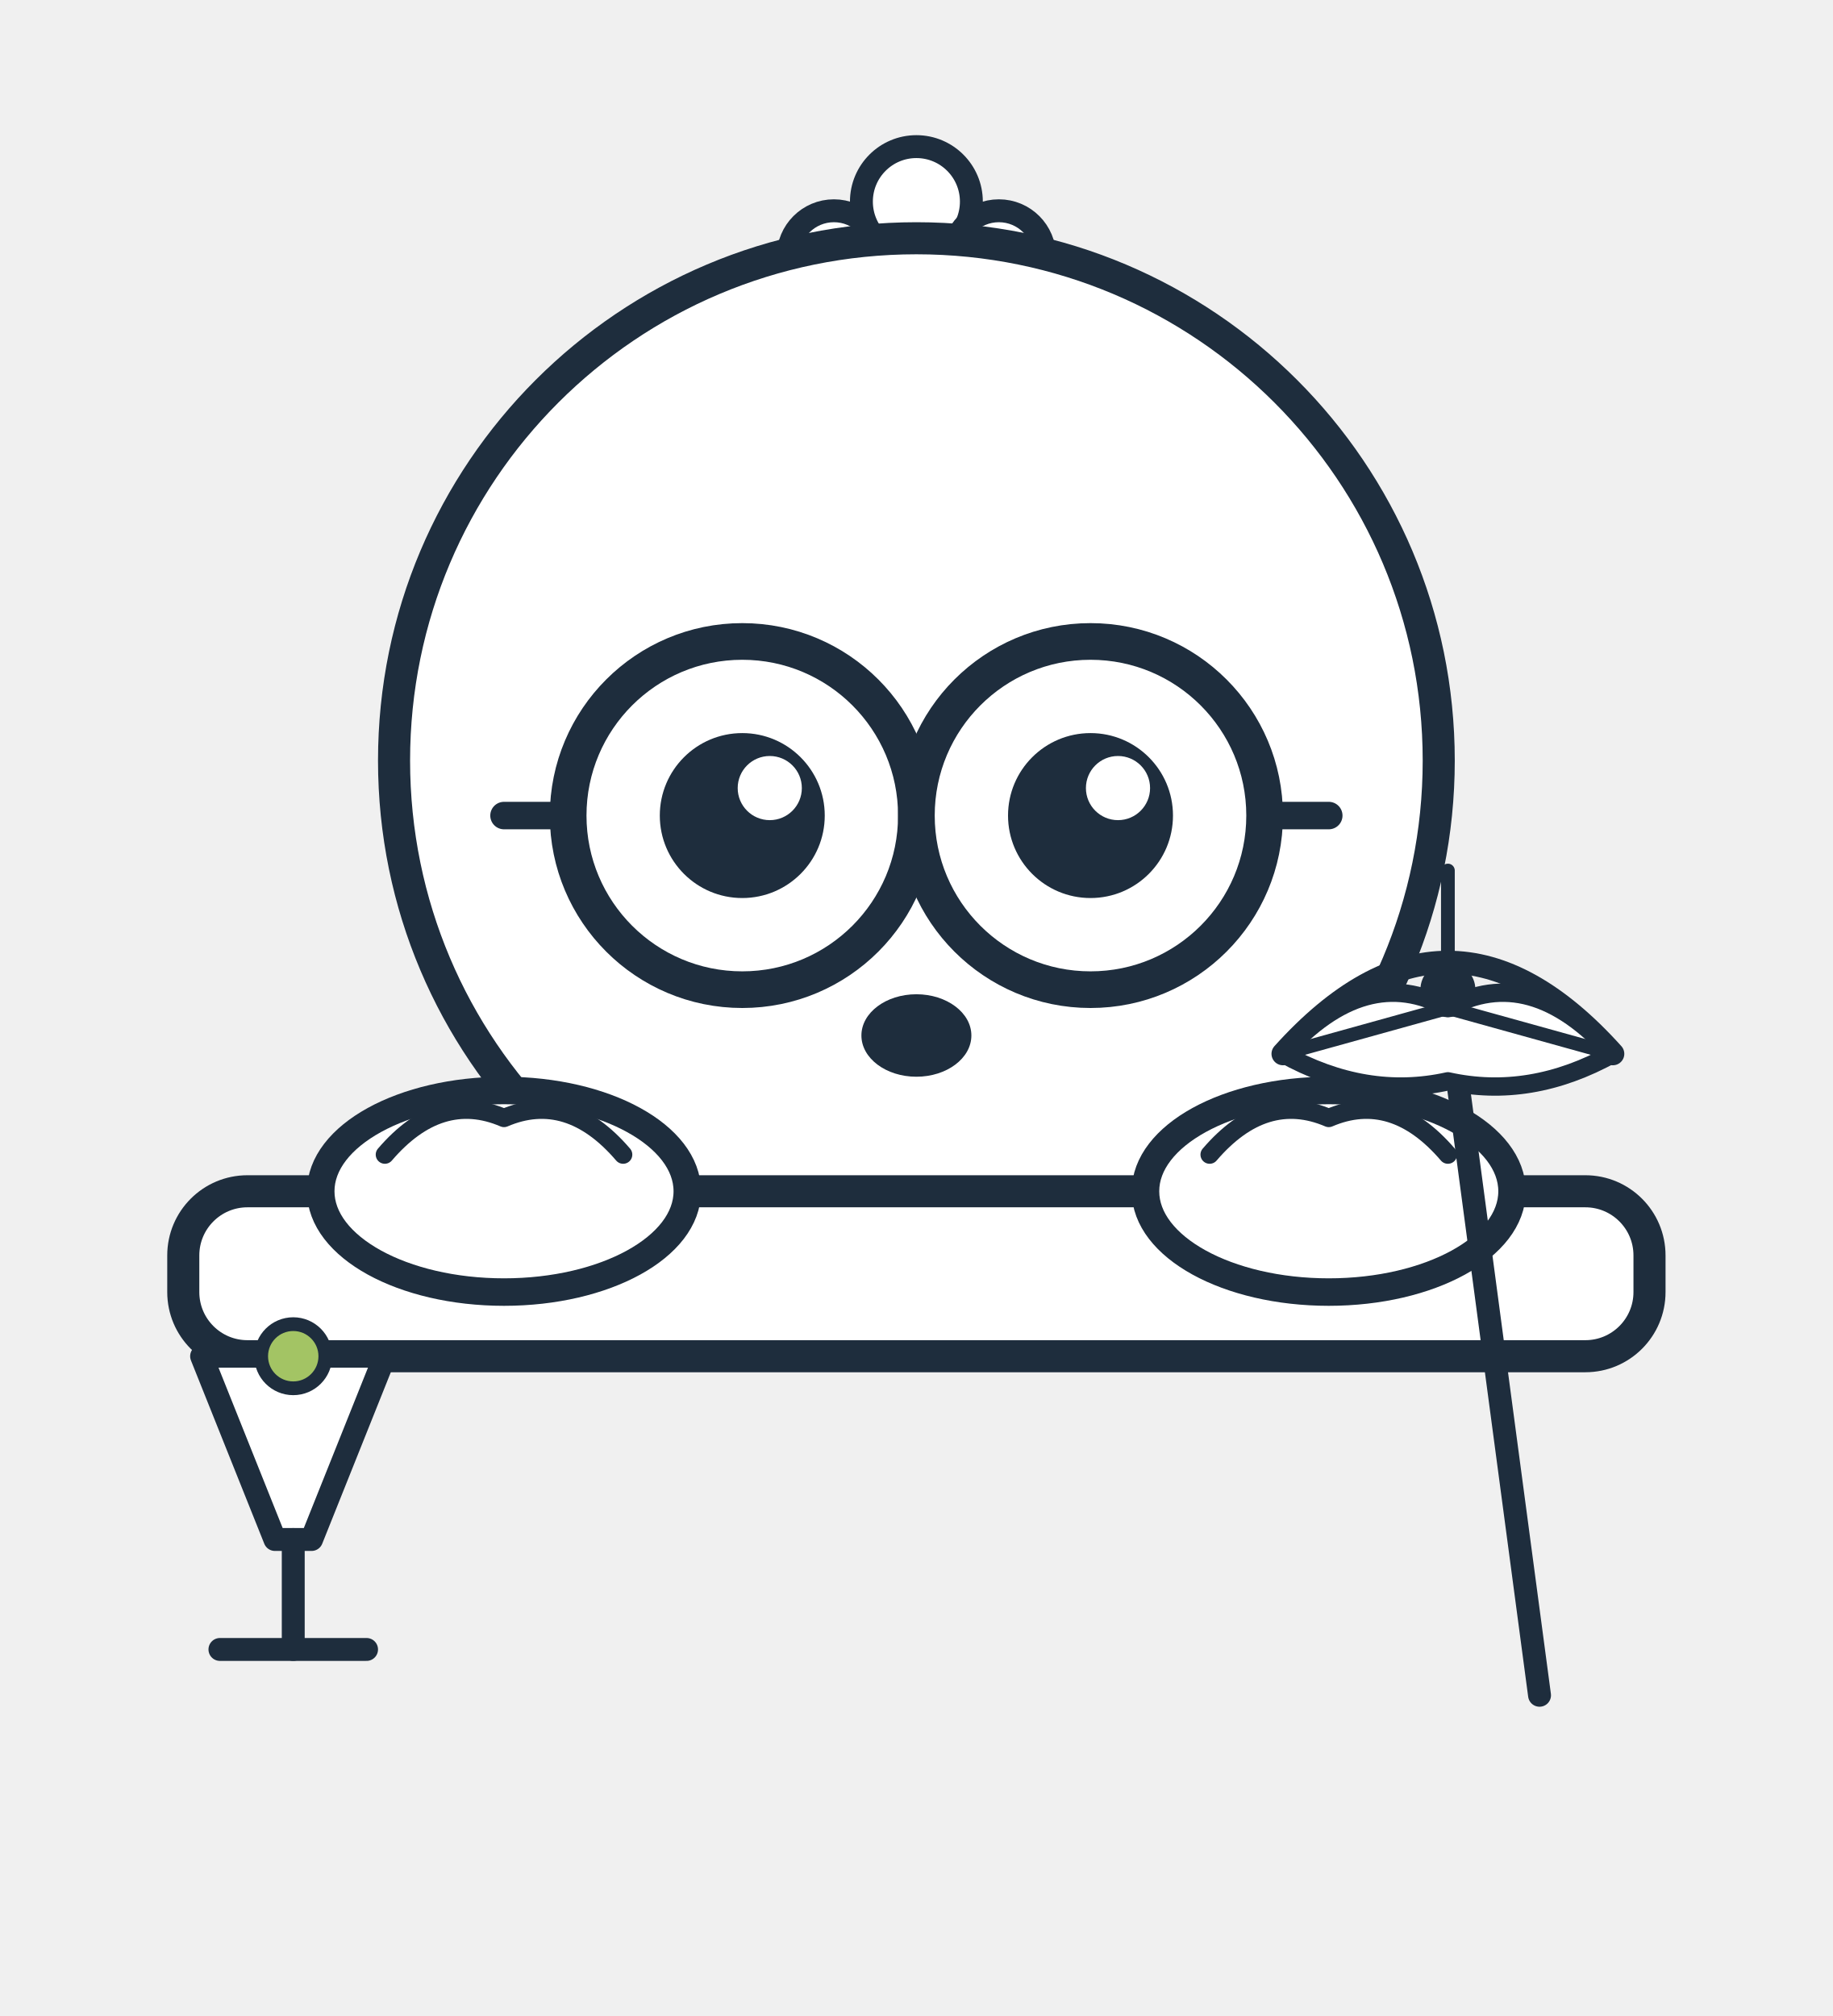
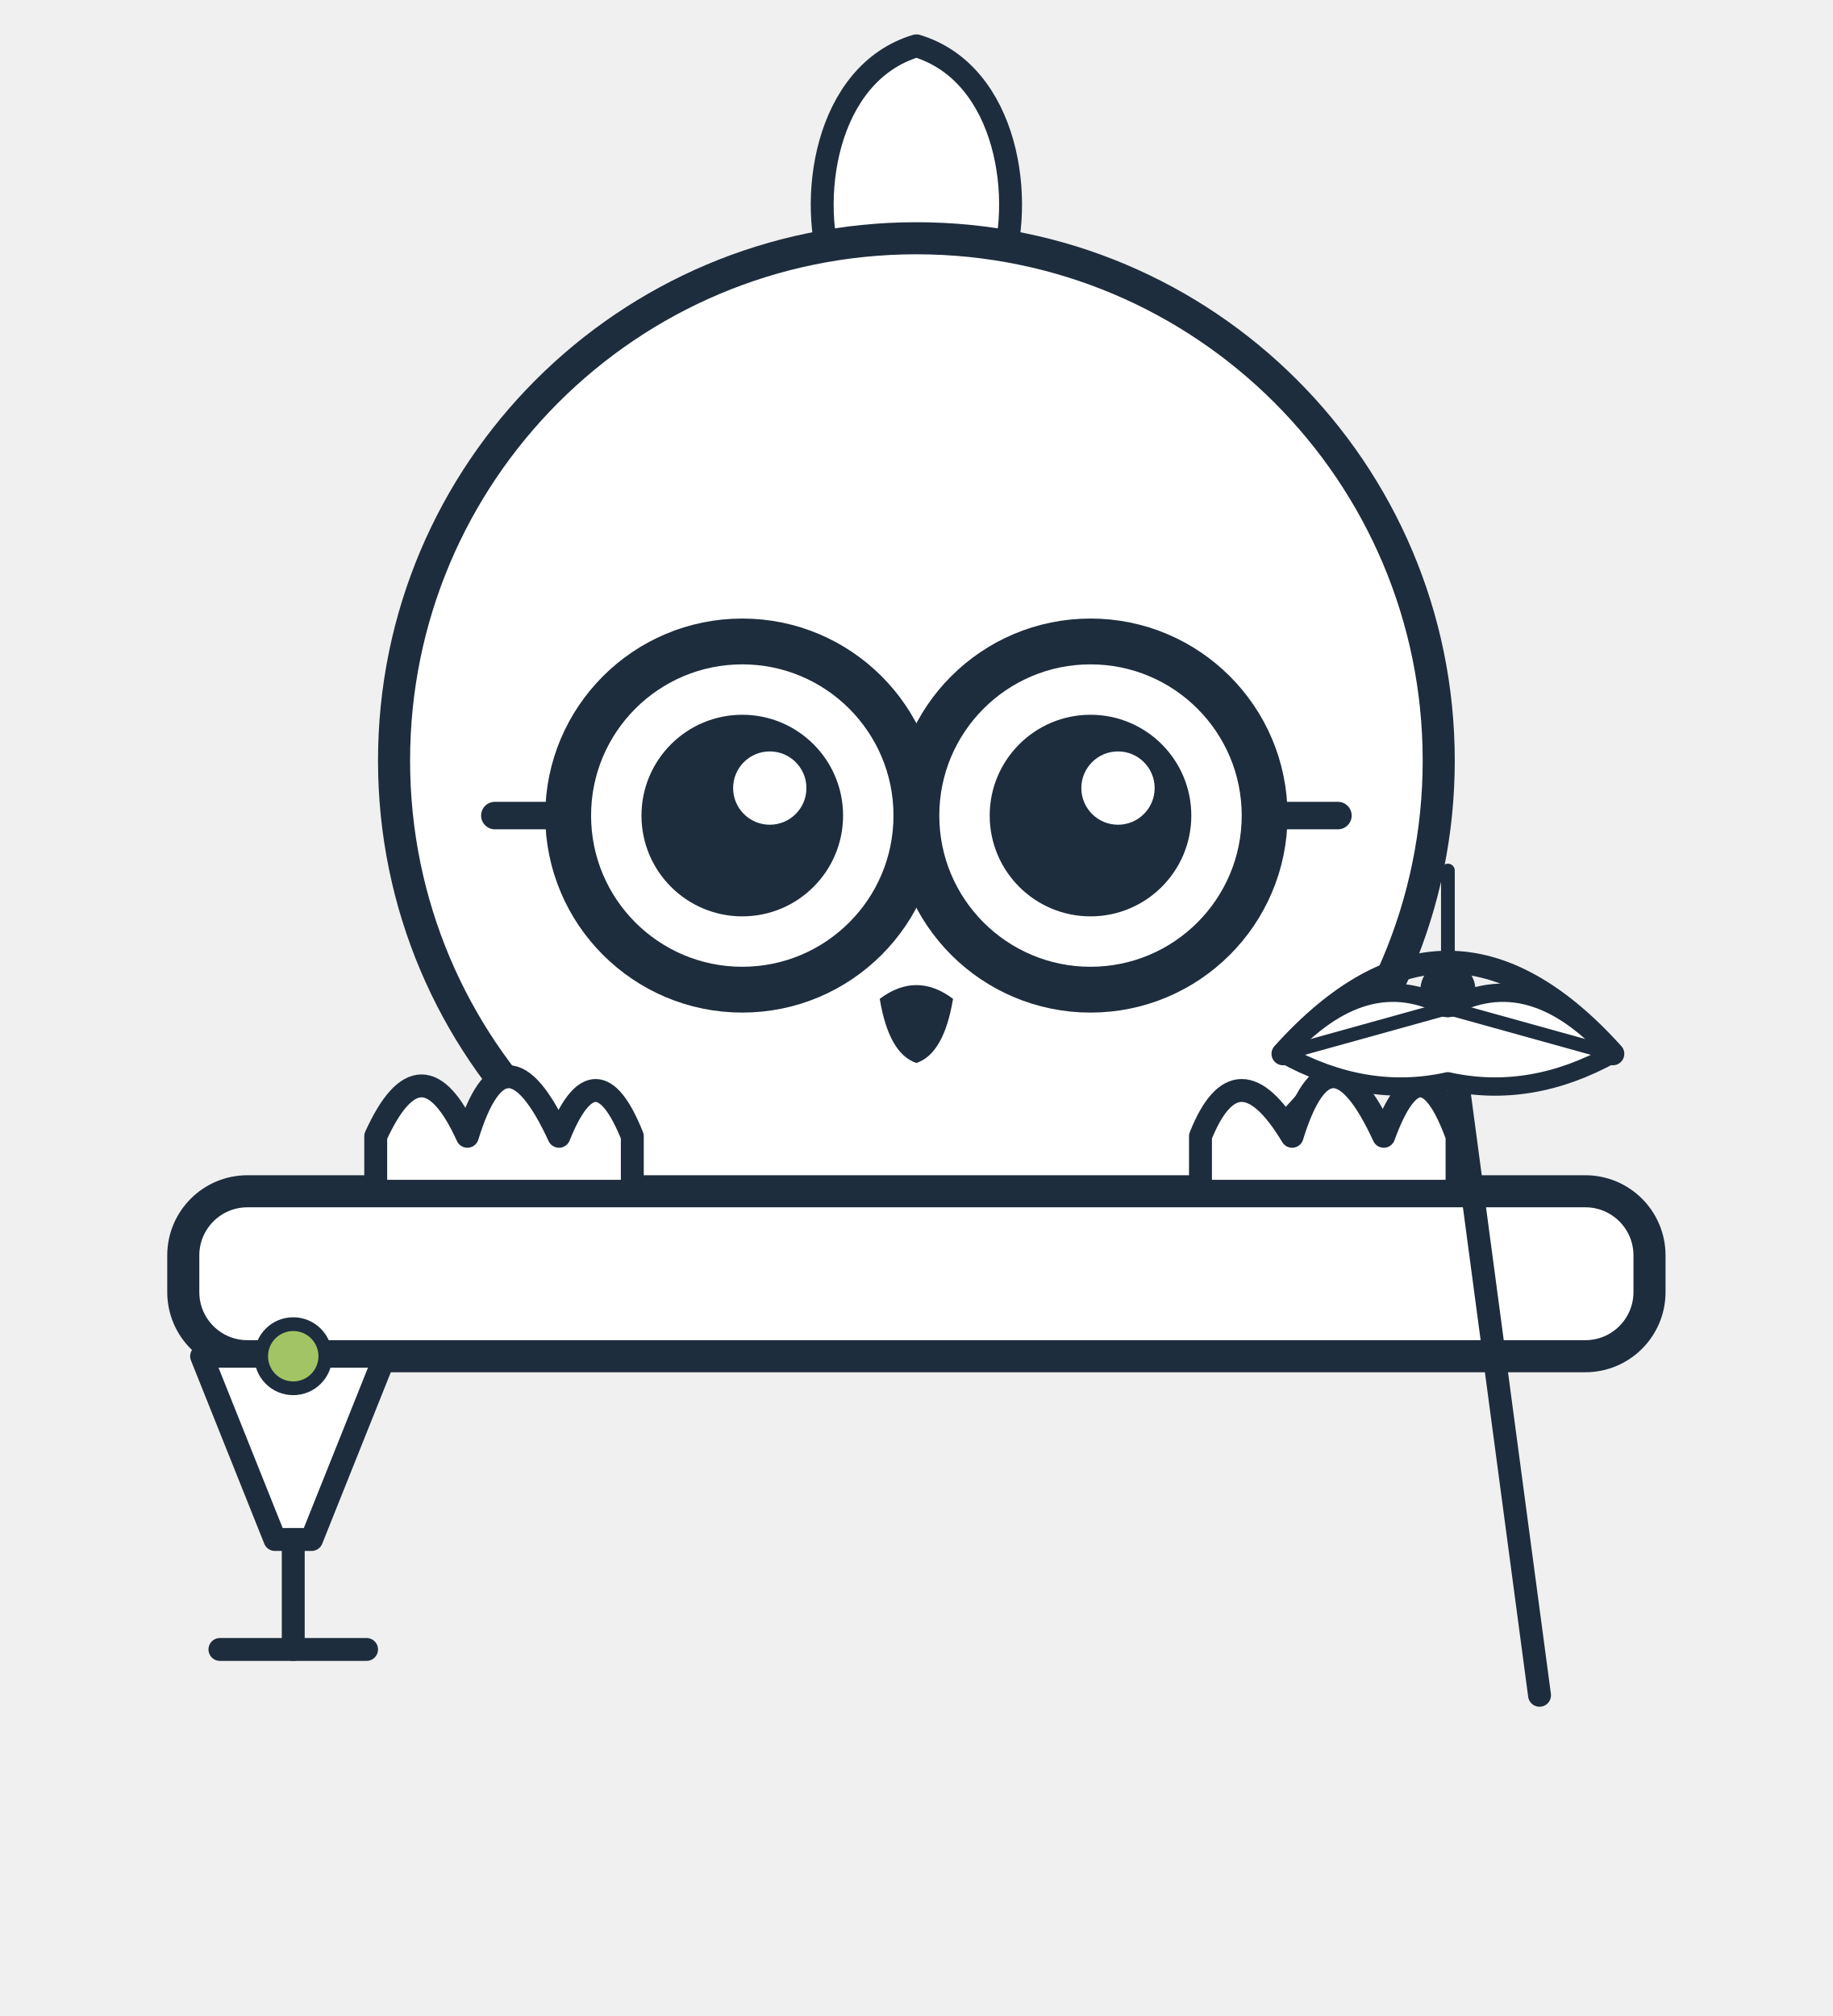
<svg xmlns="http://www.w3.org/2000/svg" viewBox="0 0 200 220" role="img" aria-label="BookingMole mascot">
  <g id="mole-base" fill="white" stroke="#1e2d3d" stroke-linecap="round" stroke-linejoin="round">
-     <circle cx="91" cy="28" r="5" stroke-width="2.5" />
-     <circle cx="100" cy="22" r="6" stroke-width="2.5" />
-     <circle cx="109" cy="28" r="5" stroke-width="2.5" />
+     <path d="M91,30 C88,22 90,8 100,5 C110,8 112,22 109,30 C107,34 93,34 91,30 Z" stroke-width="2.5" />
    <circle cx="100" cy="83" r="57" stroke-width="3.5" />
-     <circle cx="81" cy="89" r="19" stroke-width="4" />
-     <circle cx="119" cy="89" r="19" stroke-width="4" />
-     <line x1="100" y1="87" x2="100" y2="92" stroke-width="3" />
-     <line x1="62" y1="89" x2="55" y2="89" stroke-width="3" />
-     <line x1="138" y1="89" x2="145" y2="89" stroke-width="3" />
-     <circle cx="81" cy="89" r="9" fill="#1e2d3d" stroke="none" />
-     <circle cx="84" cy="86" r="3.5" fill="white" stroke="none" />
-     <circle cx="119" cy="89" r="9" fill="#1e2d3d" stroke="none" />
-     <circle cx="122" cy="86" r="3.5" fill="white" stroke="none" />
-     <ellipse cx="100" cy="113" rx="6" ry="4.5" fill="#1e2d3d" stroke="none" />
+     <circle cx="81" cy="89" r="19" stroke-width="5" />
+     <circle cx="119" cy="89" r="19" stroke-width="5" />
+     <line x1="100" y1="87" x2="100" y2="92" stroke-width="3.5" />
+     <line x1="62" y1="89" x2="54" y2="89" stroke-width="3" />
+     <line x1="138" y1="89" x2="146" y2="89" stroke-width="3" />
+     <circle cx="81" cy="89" r="11" fill="#1e2d3d" stroke="none" />
+     <circle cx="84" cy="86" r="4" fill="white" stroke="none" />
+     <circle cx="119" cy="89" r="11" fill="#1e2d3d" stroke="none" />
+     <circle cx="122" cy="86" r="4" fill="white" stroke="none" />
+     <path d="M96,109 Q100,106 104,109 Q103,115 100,116 Q97,115 96,109 Z" fill="#1e2d3d" stroke="none" />
    <rect x="20" y="130" width="160" height="18" rx="7" stroke-width="3.5" />
-     <ellipse cx="55" cy="130" rx="20" ry="11" stroke-width="3" />
-     <path d="M42,126 Q48,119 55,122 Q62,119 68,126" fill="none" stroke-width="2" />
-     <ellipse cx="145" cy="130" rx="20" ry="11" stroke-width="3" />
-     <path d="M132,126 Q138,119 145,122 Q152,119 158,126" fill="none" stroke-width="2" />
+     <path d="M41,130 L41,124 Q46,113 51,124 Q55,111 61,124 Q65,114 69,124 L69,130 Z" stroke-width="2.5" />
+     <path d="M131,130 L131,124 Q135,114 141,124 Q145,111 151,124 Q155,113 159,124 L159,130 Z" stroke-width="2.5" />
  </g>
  <g id="prop" fill="white" stroke="#1e2d3d" stroke-linecap="round" stroke-linejoin="round">
    <path d="M22,148 L42,148 L34,168 L30,168 Z" stroke-width="2.5" />
    <line x1="32" y1="168" x2="32" y2="180" stroke-width="2.5" />
    <line x1="24" y1="180" x2="40" y2="180" stroke-width="2.5" />
    <line x1="26" y1="148" x2="38" y2="148" stroke-width="1.5" />
    <circle cx="32" cy="148" r="3.5" fill="#a3c464" stroke-width="1.5" />
    <line x1="168" y1="185" x2="158" y2="110" stroke-width="2.5" />
    <path d="M140,115 Q158,95 176,115" stroke-width="2.5" fill="none" />
    <path d="M140,115 Q149,105 158,110 Q167,105 176,115 Q167,120 158,118 Q149,120 140,115 Z" stroke-width="2" />
    <line x1="140" y1="115" x2="158" y2="110" stroke-width="1.5" />
    <line x1="176" y1="115" x2="158" y2="110" stroke-width="1.5" />
    <line x1="158" y1="95" x2="158" y2="110" stroke-width="1.5" />
    <circle cx="158" cy="108" r="3" fill="#1e2d3d" stroke="none" />
  </g>
</svg>
